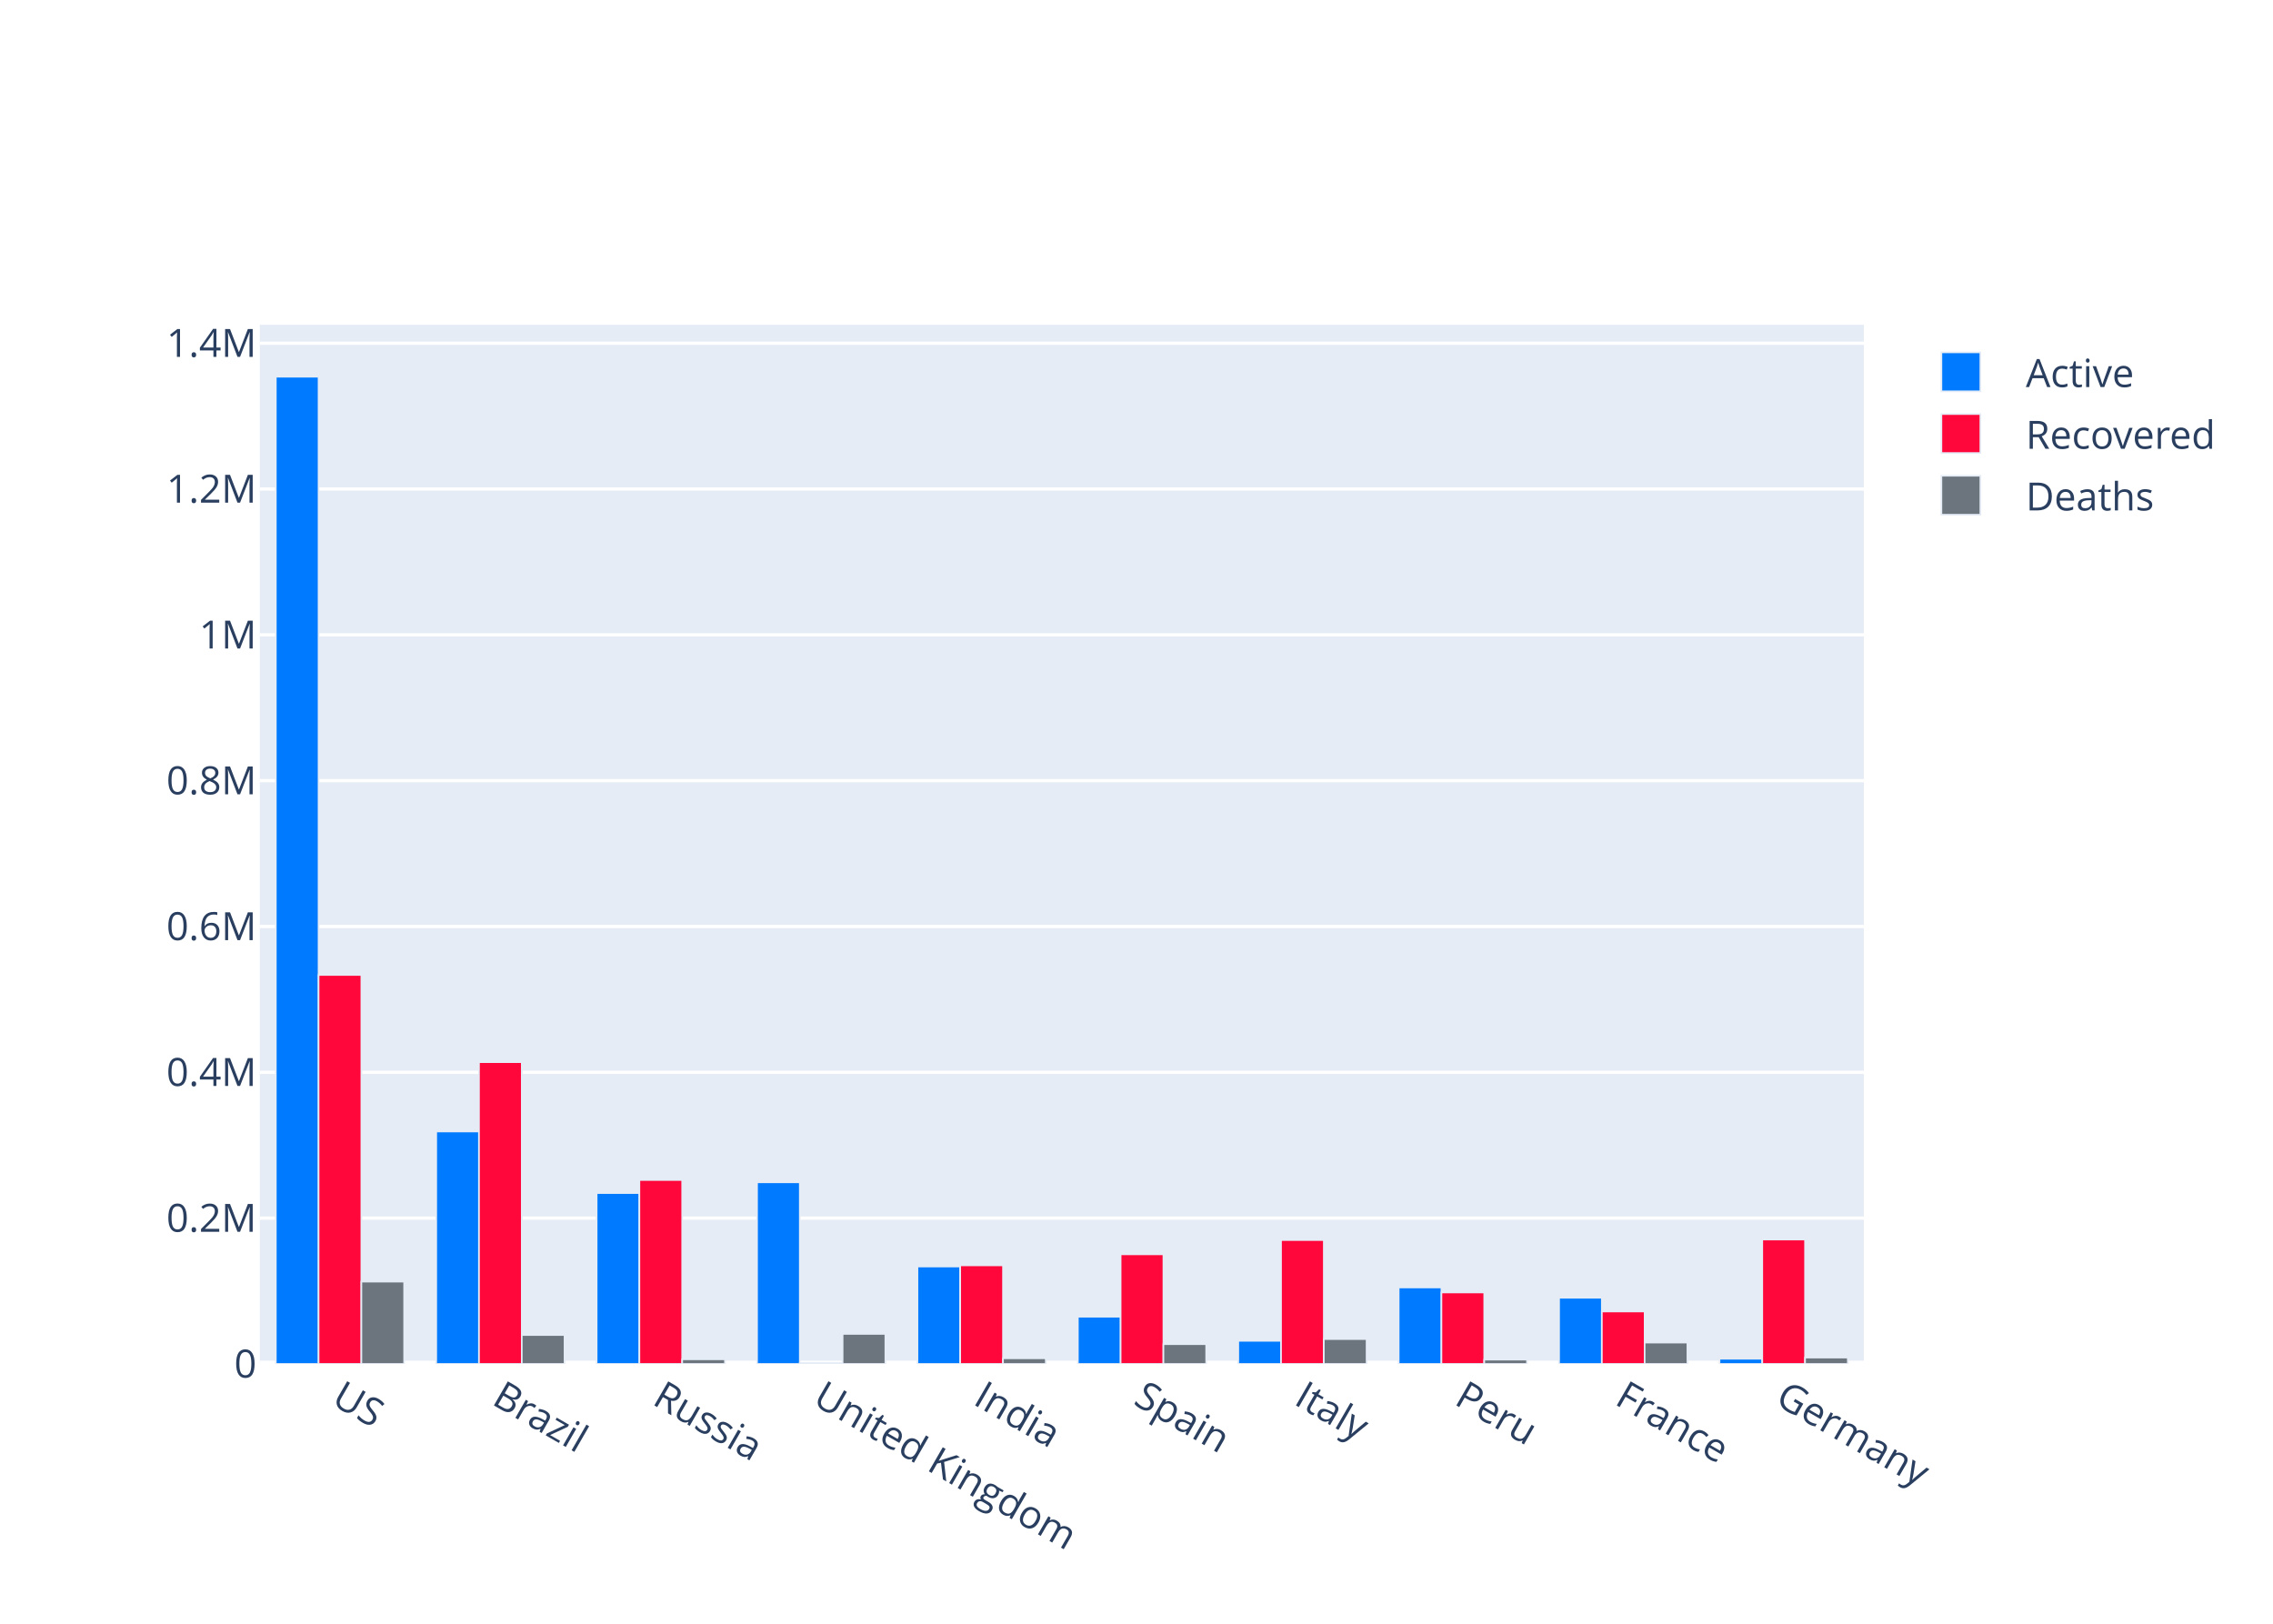
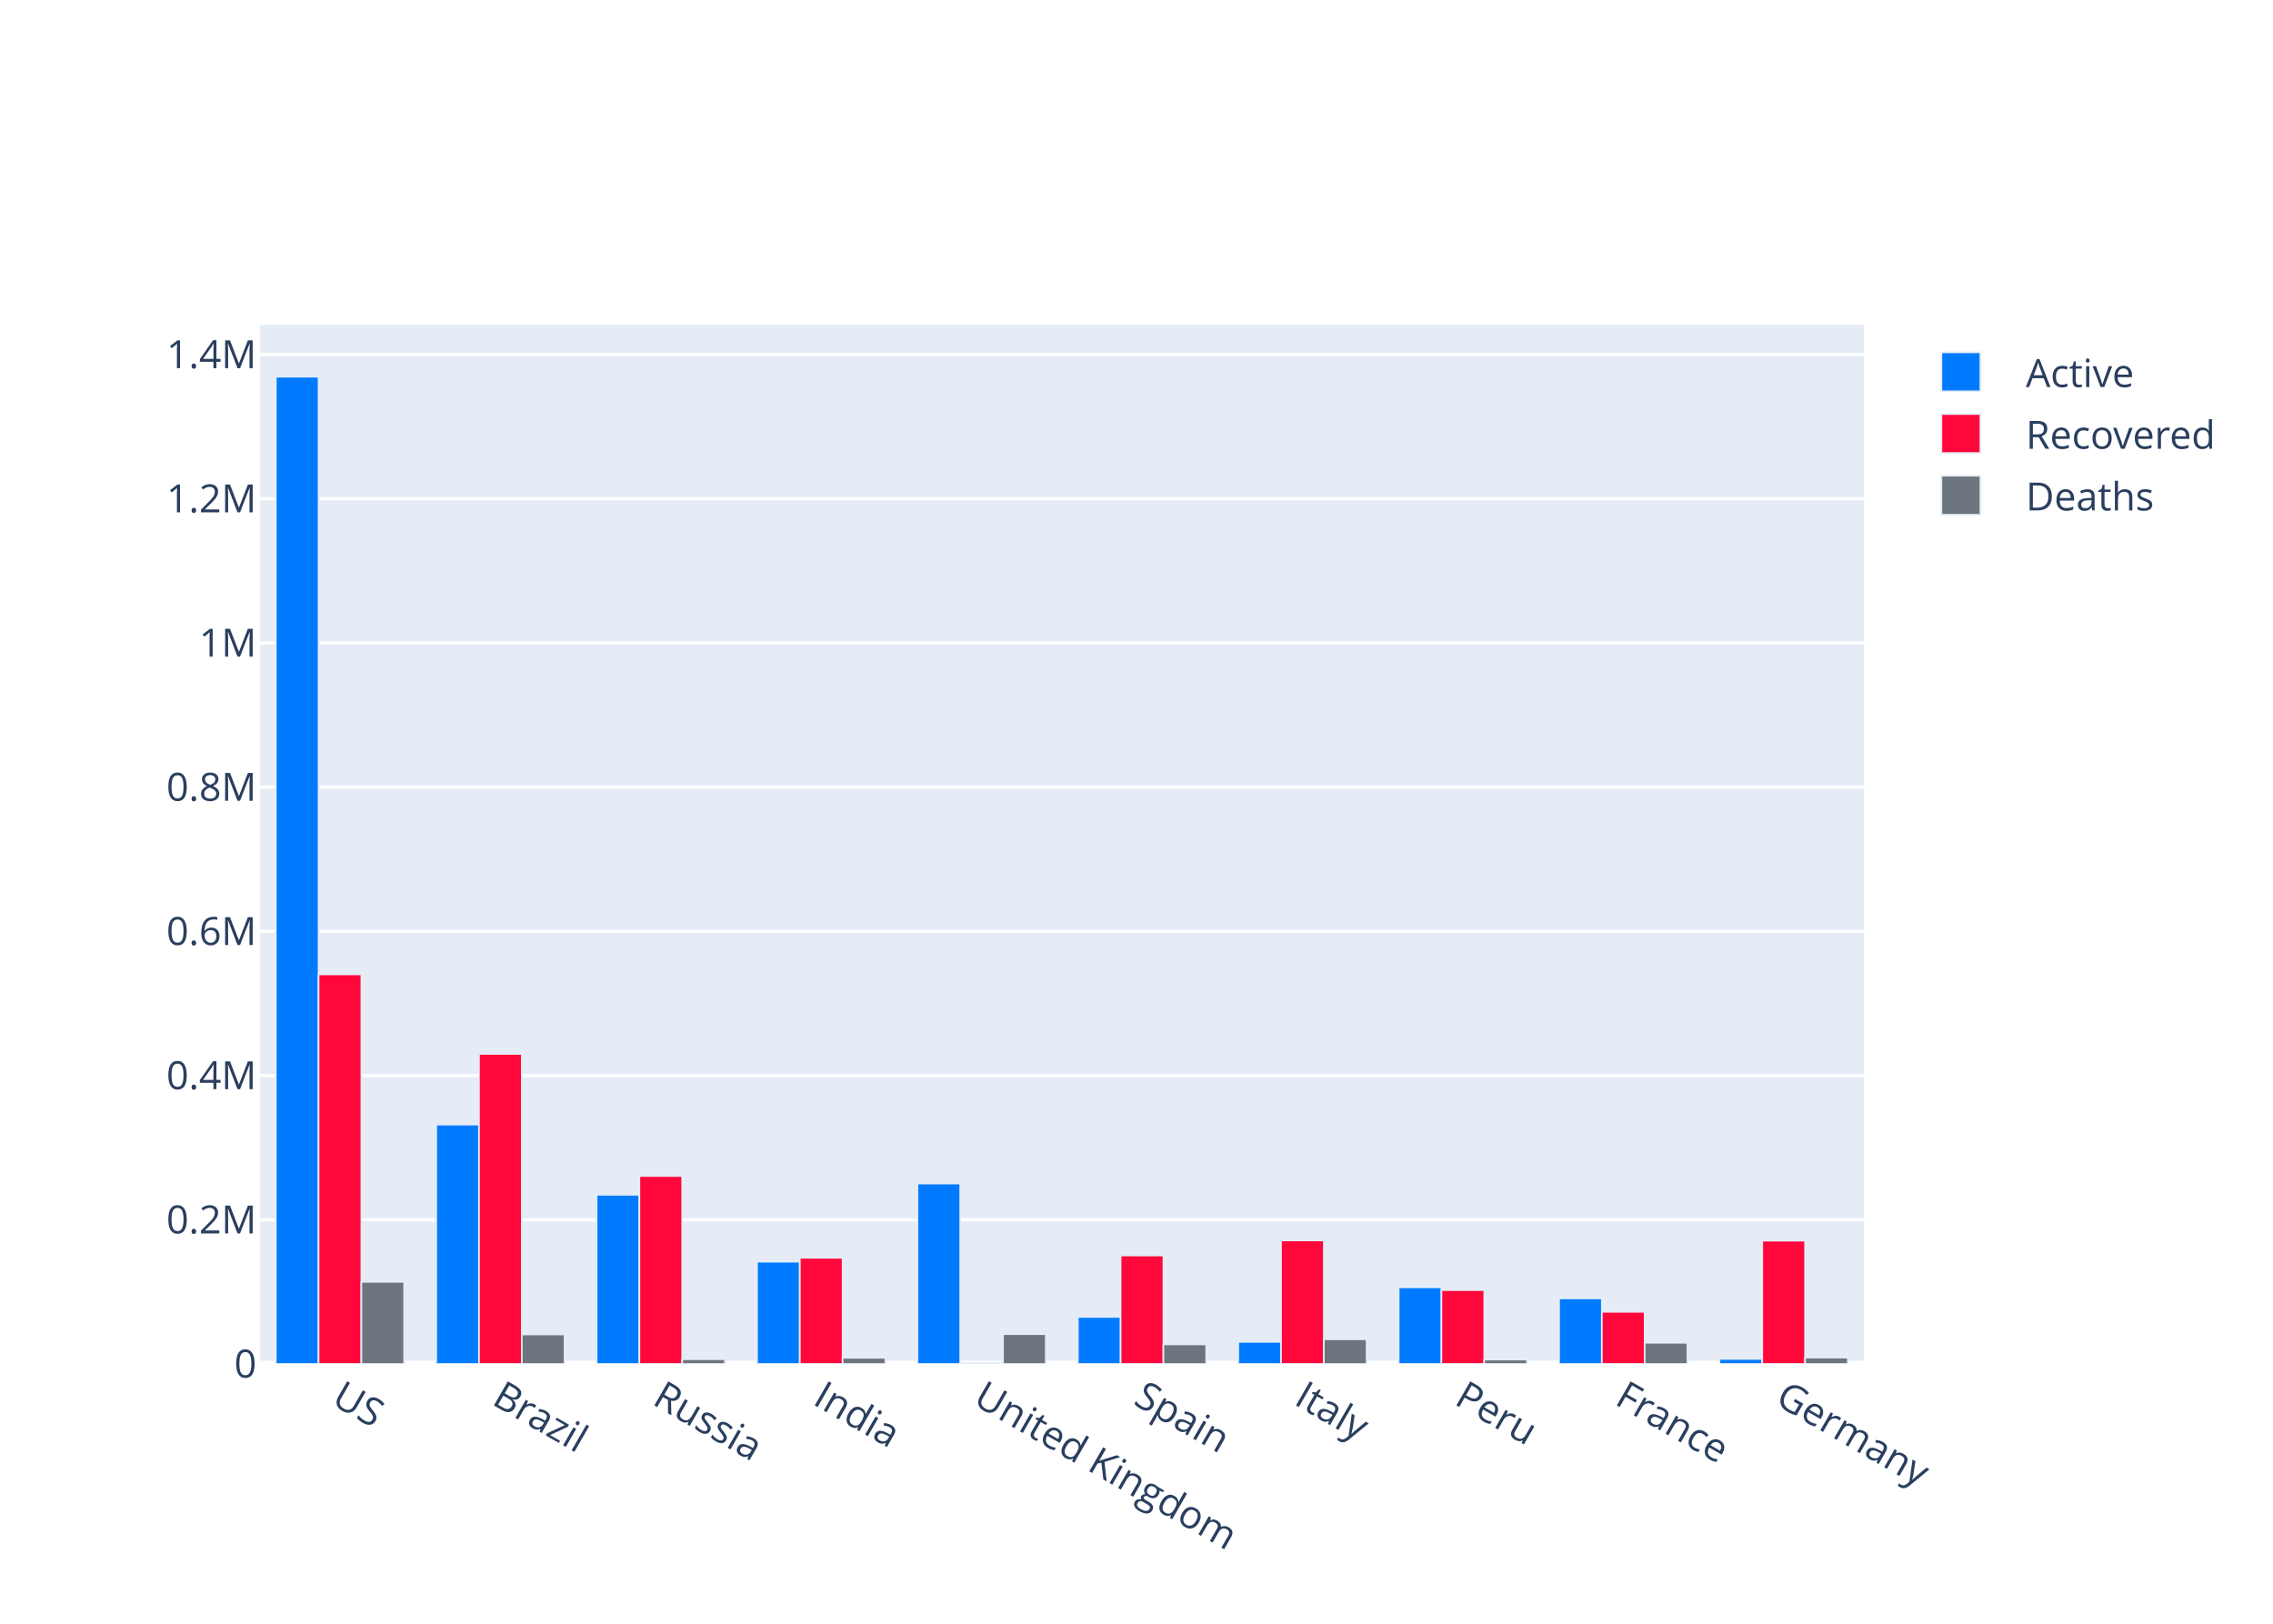
<svg xmlns="http://www.w3.org/2000/svg" class="main-svg" width="700" height="500" style="" viewBox="0 0 700 500">
  <rect x="0" y="0" width="700" height="500" style="fill: rgb(255, 255, 255); fill-opacity: 1;" />
-   <defs id="defs-d4cba5">
+   <defs id="defs-3bc9f2">
    <g class="clips">
-       <clipPath id="clipd4cba5xyplot" class="plotclip">
+       <clipPath id="clip3bc9f2xyplot" class="plotclip">
        <rect width="494" height="320" />
      </clipPath>
-       <clipPath class="axesclip" id="clipd4cba5x">
+       <clipPath class="axesclip" id="clip3bc9f2x">
        <rect x="80" y="0" width="494" height="500" />
      </clipPath>
-       <clipPath class="axesclip" id="clipd4cba5y">
+       <clipPath class="axesclip" id="clip3bc9f2y">
        <rect x="0" y="100" width="700" height="320" />
      </clipPath>
-       <clipPath class="axesclip" id="clipd4cba5xy">
+       <clipPath class="axesclip" id="clip3bc9f2xy">
        <rect x="80" y="100" width="494" height="320" />
      </clipPath>
    </g>
    <g class="gradients" />
  </defs>
  <g class="bglayer">
    <rect class="bg" x="80" y="100" width="494" height="320" style="fill: rgb(229, 236, 246); fill-opacity: 1; stroke-width: 0;" />
  </g>
  <g class="layer-below">
    <g class="imagelayer" />
    <g class="shapelayer" />
  </g>
  <g class="cartesianlayer">
    <g class="subplot xy">
      <g class="layer-subplot">
        <g class="shapelayer" />
        <g class="imagelayer" />
      </g>
      <g class="gridlayer">
        <g class="x" />
        <g class="y">
-           <path class="ygrid crisp" transform="translate(0,375.1)" d="M80,0h494" style="stroke: rgb(255, 255, 255); stroke-opacity: 1; stroke-width: 1px;" />
-           <path class="ygrid crisp" transform="translate(0,330.19)" d="M80,0h494" style="stroke: rgb(255, 255, 255); stroke-opacity: 1; stroke-width: 1px;" />
-           <path class="ygrid crisp" transform="translate(0,285.29)" d="M80,0h494" style="stroke: rgb(255, 255, 255); stroke-opacity: 1; stroke-width: 1px;" />
-           <path class="ygrid crisp" transform="translate(0,240.39)" d="M80,0h494" style="stroke: rgb(255, 255, 255); stroke-opacity: 1; stroke-width: 1px;" />
-           <path class="ygrid crisp" transform="translate(0,195.49)" d="M80,0h494" style="stroke: rgb(255, 255, 255); stroke-opacity: 1; stroke-width: 1px;" />
-           <path class="ygrid crisp" transform="translate(0,150.58)" d="M80,0h494" style="stroke: rgb(255, 255, 255); stroke-opacity: 1; stroke-width: 1px;" />
-           <path class="ygrid crisp" transform="translate(0,105.68)" d="M80,0h494" style="stroke: rgb(255, 255, 255); stroke-opacity: 1; stroke-width: 1px;" />
+           <path class="ygrid crisp" transform="translate(0,375.6)" d="M80,0h494" style="stroke: rgb(255, 255, 255); stroke-opacity: 1; stroke-width: 1px;" />
+           <path class="ygrid crisp" transform="translate(0,331.19)" d="M80,0h494" style="stroke: rgb(255, 255, 255); stroke-opacity: 1; stroke-width: 1px;" />
+           <path class="ygrid crisp" transform="translate(0,286.79)" d="M80,0h494" style="stroke: rgb(255, 255, 255); stroke-opacity: 1; stroke-width: 1px;" />
+           <path class="ygrid crisp" transform="translate(0,242.38)" d="M80,0h494" style="stroke: rgb(255, 255, 255); stroke-opacity: 1; stroke-width: 1px;" />
+           <path class="ygrid crisp" transform="translate(0,197.98)" d="M80,0h494" style="stroke: rgb(255, 255, 255); stroke-opacity: 1; stroke-width: 1px;" />
+           <path class="ygrid crisp" transform="translate(0,153.57)" d="M80,0h494" style="stroke: rgb(255, 255, 255); stroke-opacity: 1; stroke-width: 1px;" />
+           <path class="ygrid crisp" transform="translate(0,109.17)" d="M80,0h494" style="stroke: rgb(255, 255, 255); stroke-opacity: 1; stroke-width: 1px;" />
        </g>
      </g>
      <g class="zerolinelayer">
        <path class="yzl zl crisp" transform="translate(0,420)" d="M80,0h494" style="stroke: rgb(255, 255, 255); stroke-opacity: 1; stroke-width: 2px;" />
      </g>
      <path class="xlines-below" />
      <path class="ylines-below" />
      <g class="overlines-below" />
      <g class="xaxislayer-below" />
      <g class="yaxislayer-below" />
      <g class="overaxes-below" />
-       <g class="plot" transform="translate(80, 100)" clip-path="url('#clipd4cba5xyplot')">
+       <g class="plot" transform="translate(80, 100)" clip-path="url('#clip3bc9f2xyplot')">
        <g class="barlayer mlayer">
          <g class="trace bars" style="opacity: 1;">
            <g class="points">
              <g class="point">
                <path d="M4.94,320V16H18.11V320Z" style="vector-effect: non-scaling-stroke; opacity: 1; stroke-width: 0.5px; fill: rgb(0, 123, 255); fill-opacity: 1; stroke: rgb(229, 236, 246); stroke-opacity: 1;" />
              </g>
              <g class="point">
-                 <path d="M54.34,320V248.42H67.51V320Z" style="vector-effect: non-scaling-stroke; opacity: 1; stroke-width: 0.5px; fill: rgb(0, 123, 255); fill-opacity: 1; stroke: rgb(229, 236, 246); stroke-opacity: 1;" />
-               </g>
-               <g class="point">
-                 <path d="M103.74,320V267.38H116.91V320Z" style="vector-effect: non-scaling-stroke; opacity: 1; stroke-width: 0.5px; fill: rgb(0, 123, 255); fill-opacity: 1; stroke: rgb(229, 236, 246); stroke-opacity: 1;" />
-               </g>
-               <g class="point">
-                 <path d="M153.14,320V264.07H166.31V320Z" style="vector-effect: non-scaling-stroke; opacity: 1; stroke-width: 0.5px; fill: rgb(0, 123, 255); fill-opacity: 1; stroke: rgb(229, 236, 246); stroke-opacity: 1;" />
-               </g>
-               <g class="point">
-                 <path d="M202.54,320V290H215.71V320Z" style="vector-effect: non-scaling-stroke; opacity: 1; stroke-width: 0.5px; fill: rgb(0, 123, 255); fill-opacity: 1; stroke: rgb(229, 236, 246); stroke-opacity: 1;" />
-               </g>
-               <g class="point">
-                 <path d="M251.94,320V305.46H265.11V320Z" style="vector-effect: non-scaling-stroke; opacity: 1; stroke-width: 0.5px; fill: rgb(0, 123, 255); fill-opacity: 1; stroke: rgb(229, 236, 246); stroke-opacity: 1;" />
-               </g>
-               <g class="point">
-                 <path d="M301.34,320V312.88H314.51V320Z" style="vector-effect: non-scaling-stroke; opacity: 1; stroke-width: 0.5px; fill: rgb(0, 123, 255); fill-opacity: 1; stroke: rgb(229, 236, 246); stroke-opacity: 1;" />
-               </g>
-               <g class="point">
-                 <path d="M350.74,320V296.45H363.91V320Z" style="vector-effect: non-scaling-stroke; opacity: 1; stroke-width: 0.5px; fill: rgb(0, 123, 255); fill-opacity: 1; stroke: rgb(229, 236, 246); stroke-opacity: 1;" />
-               </g>
-               <g class="point">
-                 <path d="M400.14,320V299.62H413.31V320Z" style="vector-effect: non-scaling-stroke; opacity: 1; stroke-width: 0.5px; fill: rgb(0, 123, 255); fill-opacity: 1; stroke: rgb(229, 236, 246); stroke-opacity: 1;" />
-               </g>
-               <g class="point">
-                 <path d="M449.54,320V318.4H462.71V320Z" style="vector-effect: non-scaling-stroke; opacity: 1; stroke-width: 0.5px; fill: rgb(0, 123, 255); fill-opacity: 1; stroke: rgb(229, 236, 246); stroke-opacity: 1;" />
+                 <path d="M54.34,320V246.3H67.51V320Z" style="vector-effect: non-scaling-stroke; opacity: 1; stroke-width: 0.5px; fill: rgb(0, 123, 255); fill-opacity: 1; stroke: rgb(229, 236, 246); stroke-opacity: 1;" />
+               </g>
+               <g class="point">
+                 <path d="M103.74,320V267.91H116.91V320Z" style="vector-effect: non-scaling-stroke; opacity: 1; stroke-width: 0.5px; fill: rgb(0, 123, 255); fill-opacity: 1; stroke: rgb(229, 236, 246); stroke-opacity: 1;" />
+               </g>
+               <g class="point">
+                 <path d="M153.14,320V288.51H166.31V320Z" style="vector-effect: non-scaling-stroke; opacity: 1; stroke-width: 0.5px; fill: rgb(0, 123, 255); fill-opacity: 1; stroke: rgb(229, 236, 246); stroke-opacity: 1;" />
+               </g>
+               <g class="point">
+                 <path d="M202.54,320V264.45H215.71V320Z" style="vector-effect: non-scaling-stroke; opacity: 1; stroke-width: 0.5px; fill: rgb(0, 123, 255); fill-opacity: 1; stroke: rgb(229, 236, 246); stroke-opacity: 1;" />
+               </g>
+               <g class="point">
+                 <path d="M251.94,320V305.53H265.11V320Z" style="vector-effect: non-scaling-stroke; opacity: 1; stroke-width: 0.5px; fill: rgb(0, 123, 255); fill-opacity: 1; stroke: rgb(229, 236, 246); stroke-opacity: 1;" />
+               </g>
+               <g class="point">
+                 <path d="M301.34,320V313.2H314.51V320Z" style="vector-effect: non-scaling-stroke; opacity: 1; stroke-width: 0.5px; fill: rgb(0, 123, 255); fill-opacity: 1; stroke: rgb(229, 236, 246); stroke-opacity: 1;" />
+               </g>
+               <g class="point">
+                 <path d="M350.74,320V296.41H363.91V320Z" style="vector-effect: non-scaling-stroke; opacity: 1; stroke-width: 0.5px; fill: rgb(0, 123, 255); fill-opacity: 1; stroke: rgb(229, 236, 246); stroke-opacity: 1;" />
+               </g>
+               <g class="point">
+                 <path d="M400.14,320V299.82H413.31V320Z" style="vector-effect: non-scaling-stroke; opacity: 1; stroke-width: 0.5px; fill: rgb(0, 123, 255); fill-opacity: 1; stroke: rgb(229, 236, 246); stroke-opacity: 1;" />
+               </g>
+               <g class="point">
+                 <path d="M449.54,320V318.46H462.71V320Z" style="vector-effect: non-scaling-stroke; opacity: 1; stroke-width: 0.5px; fill: rgb(0, 123, 255); fill-opacity: 1; stroke: rgb(229, 236, 246); stroke-opacity: 1;" />
              </g>
            </g>
          </g>
          <g class="trace bars" style="opacity: 1;">
            <g class="points">
              <g class="point">
-                 <path d="M18.11,320V200.22H31.29V320Z" style="vector-effect: non-scaling-stroke; opacity: 1; stroke-width: 0.5px; fill: rgb(255, 7, 58); fill-opacity: 1; stroke: rgb(229, 236, 246); stroke-opacity: 1;" />
-               </g>
-               <g class="point">
-                 <path d="M67.51,320V227.07H80.69V320Z" style="vector-effect: non-scaling-stroke; opacity: 1; stroke-width: 0.5px; fill: rgb(255, 7, 58); fill-opacity: 1; stroke: rgb(229, 236, 246); stroke-opacity: 1;" />
-               </g>
-               <g class="point">
-                 <path d="M116.91,320V263.36H130.09V320Z" style="vector-effect: non-scaling-stroke; opacity: 1; stroke-width: 0.5px; fill: rgb(255, 7, 58); fill-opacity: 1; stroke: rgb(229, 236, 246); stroke-opacity: 1;" />
-               </g>
-               <g class="point">
-                 <path d="M166.31,320V319.72H179.49V320Z" style="vector-effect: non-scaling-stroke; opacity: 1; stroke-width: 0.5px; fill: rgb(255, 7, 58); fill-opacity: 1; stroke: rgb(229, 236, 246); stroke-opacity: 1;" />
-               </g>
-               <g class="point">
-                 <path d="M215.71,320V289.64H228.89V320Z" style="vector-effect: non-scaling-stroke; opacity: 1; stroke-width: 0.5px; fill: rgb(255, 7, 58); fill-opacity: 1; stroke: rgb(229, 236, 246); stroke-opacity: 1;" />
-               </g>
-               <g class="point">
-                 <path d="M265.11,320V286.24H278.29V320Z" style="vector-effect: non-scaling-stroke; opacity: 1; stroke-width: 0.5px; fill: rgb(255, 7, 58); fill-opacity: 1; stroke: rgb(229, 236, 246); stroke-opacity: 1;" />
-               </g>
-               <g class="point">
-                 <path d="M314.51,320V281.85H327.69V320Z" style="vector-effect: non-scaling-stroke; opacity: 1; stroke-width: 0.5px; fill: rgb(255, 7, 58); fill-opacity: 1; stroke: rgb(229, 236, 246); stroke-opacity: 1;" />
-               </g>
-               <g class="point">
-                 <path d="M363.91,320V297.99H377.09V320Z" style="vector-effect: non-scaling-stroke; opacity: 1; stroke-width: 0.5px; fill: rgb(255, 7, 58); fill-opacity: 1; stroke: rgb(229, 236, 246); stroke-opacity: 1;" />
-               </g>
-               <g class="point">
-                 <path d="M413.31,320V303.85H426.49V320Z" style="vector-effect: non-scaling-stroke; opacity: 1; stroke-width: 0.5px; fill: rgb(255, 7, 58); fill-opacity: 1; stroke: rgb(229, 236, 246); stroke-opacity: 1;" />
-               </g>
-               <g class="point">
-                 <path d="M462.71,320V281.69H475.89V320Z" style="vector-effect: non-scaling-stroke; opacity: 1; stroke-width: 0.5px; fill: rgb(255, 7, 58); fill-opacity: 1; stroke: rgb(229, 236, 246); stroke-opacity: 1;" />
+                 <path d="M18.11,320V200.04H31.29V320Z" style="vector-effect: non-scaling-stroke; opacity: 1; stroke-width: 0.5px; fill: rgb(255, 7, 58); fill-opacity: 1; stroke: rgb(229, 236, 246); stroke-opacity: 1;" />
+               </g>
+               <g class="point">
+                 <path d="M67.51,320V224.54H80.69V320Z" style="vector-effect: non-scaling-stroke; opacity: 1; stroke-width: 0.5px; fill: rgb(255, 7, 58); fill-opacity: 1; stroke: rgb(229, 236, 246); stroke-opacity: 1;" />
+               </g>
+               <g class="point">
+                 <path d="M116.91,320V262.13H130.09V320Z" style="vector-effect: non-scaling-stroke; opacity: 1; stroke-width: 0.5px; fill: rgb(255, 7, 58); fill-opacity: 1; stroke: rgb(229, 236, 246); stroke-opacity: 1;" />
+               </g>
+               <g class="point">
+                 <path d="M166.31,320V287.32H179.49V320Z" style="vector-effect: non-scaling-stroke; opacity: 1; stroke-width: 0.5px; fill: rgb(255, 7, 58); fill-opacity: 1; stroke: rgb(229, 236, 246); stroke-opacity: 1;" />
+               </g>
+               <g class="point">
+                 <path d="M215.71,320V319.72H228.89V320Z" style="vector-effect: non-scaling-stroke; opacity: 1; stroke-width: 0.5px; fill: rgb(255, 7, 58); fill-opacity: 1; stroke: rgb(229, 236, 246); stroke-opacity: 1;" />
+               </g>
+               <g class="point">
+                 <path d="M265.11,320V286.61H278.29V320Z" style="vector-effect: non-scaling-stroke; opacity: 1; stroke-width: 0.5px; fill: rgb(255, 7, 58); fill-opacity: 1; stroke: rgb(229, 236, 246); stroke-opacity: 1;" />
+               </g>
+               <g class="point">
+                 <path d="M314.51,320V281.96H327.69V320Z" style="vector-effect: non-scaling-stroke; opacity: 1; stroke-width: 0.5px; fill: rgb(255, 7, 58); fill-opacity: 1; stroke: rgb(229, 236, 246); stroke-opacity: 1;" />
+               </g>
+               <g class="point">
+                 <path d="M363.91,320V297.26H377.09V320Z" style="vector-effect: non-scaling-stroke; opacity: 1; stroke-width: 0.5px; fill: rgb(255, 7, 58); fill-opacity: 1; stroke: rgb(229, 236, 246); stroke-opacity: 1;" />
+               </g>
+               <g class="point">
+                 <path d="M413.31,320V303.95H426.49V320Z" style="vector-effect: non-scaling-stroke; opacity: 1; stroke-width: 0.5px; fill: rgb(255, 7, 58); fill-opacity: 1; stroke: rgb(229, 236, 246); stroke-opacity: 1;" />
+               </g>
+               <g class="point">
+                 <path d="M462.71,320V282.04H475.89V320Z" style="vector-effect: non-scaling-stroke; opacity: 1; stroke-width: 0.5px; fill: rgb(255, 7, 58); fill-opacity: 1; stroke: rgb(229, 236, 246); stroke-opacity: 1;" />
              </g>
            </g>
          </g>
          <g class="trace bars" style="opacity: 1;">
            <g class="points">
              <g class="point">
-                 <path d="M31.29,320V294.65H44.46V320Z" style="vector-effect: non-scaling-stroke; opacity: 1; stroke-width: 0.5px; fill: rgb(108, 117, 125); fill-opacity: 1; stroke: rgb(229, 236, 246); stroke-opacity: 1;" />
-               </g>
-               <g class="point">
-                 <path d="M80.69,320V311.09H93.86V320Z" style="vector-effect: non-scaling-stroke; opacity: 1; stroke-width: 0.5px; fill: rgb(108, 117, 125); fill-opacity: 1; stroke: rgb(229, 236, 246); stroke-opacity: 1;" />
-               </g>
-               <g class="point">
-                 <path d="M130.09,320V318.57H143.26V320Z" style="vector-effect: non-scaling-stroke; opacity: 1; stroke-width: 0.5px; fill: rgb(108, 117, 125); fill-opacity: 1; stroke: rgb(229, 236, 246); stroke-opacity: 1;" />
-               </g>
-               <g class="point">
-                 <path d="M179.49,320V310.75H192.66V320Z" style="vector-effect: non-scaling-stroke; opacity: 1; stroke-width: 0.5px; fill: rgb(108, 117, 125); fill-opacity: 1; stroke: rgb(229, 236, 246); stroke-opacity: 1;" />
-               </g>
-               <g class="point">
-                 <path d="M228.89,320V318.26H242.06V320Z" style="vector-effect: non-scaling-stroke; opacity: 1; stroke-width: 0.5px; fill: rgb(108, 117, 125); fill-opacity: 1; stroke: rgb(229, 236, 246); stroke-opacity: 1;" />
-               </g>
-               <g class="point">
-                 <path d="M278.29,320V313.91H291.46V320Z" style="vector-effect: non-scaling-stroke; opacity: 1; stroke-width: 0.5px; fill: rgb(108, 117, 125); fill-opacity: 1; stroke: rgb(229, 236, 246); stroke-opacity: 1;" />
-               </g>
-               <g class="point">
-                 <path d="M327.69,320V312.34H340.86V320Z" style="vector-effect: non-scaling-stroke; opacity: 1; stroke-width: 0.5px; fill: rgb(108, 117, 125); fill-opacity: 1; stroke: rgb(229, 236, 246); stroke-opacity: 1;" />
-               </g>
-               <g class="point">
-                 <path d="M377.09,320V318.67H390.26V320Z" style="vector-effect: non-scaling-stroke; opacity: 1; stroke-width: 0.5px; fill: rgb(108, 117, 125); fill-opacity: 1; stroke: rgb(229, 236, 246); stroke-opacity: 1;" />
-               </g>
-               <g class="point">
-                 <path d="M426.49,320V313.42H439.66V320Z" style="vector-effect: non-scaling-stroke; opacity: 1; stroke-width: 0.5px; fill: rgb(108, 117, 125); fill-opacity: 1; stroke: rgb(229, 236, 246); stroke-opacity: 1;" />
-               </g>
-               <g class="point">
-                 <path d="M475.89,320V318.04H489.06V320Z" style="vector-effect: non-scaling-stroke; opacity: 1; stroke-width: 0.5px; fill: rgb(108, 117, 125); fill-opacity: 1; stroke: rgb(229, 236, 246); stroke-opacity: 1;" />
+                 <path d="M31.29,320V294.73H44.46V320Z" style="vector-effect: non-scaling-stroke; opacity: 1; stroke-width: 0.5px; fill: rgb(108, 117, 125); fill-opacity: 1; stroke: rgb(229, 236, 246); stroke-opacity: 1;" />
+               </g>
+               <g class="point">
+                 <path d="M80.69,320V310.92H93.86V320Z" style="vector-effect: non-scaling-stroke; opacity: 1; stroke-width: 0.5px; fill: rgb(108, 117, 125); fill-opacity: 1; stroke: rgb(229, 236, 246); stroke-opacity: 1;" />
+               </g>
+               <g class="point">
+                 <path d="M130.09,320V318.55H143.26V320Z" style="vector-effect: non-scaling-stroke; opacity: 1; stroke-width: 0.5px; fill: rgb(108, 117, 125); fill-opacity: 1; stroke: rgb(229, 236, 246); stroke-opacity: 1;" />
+               </g>
+               <g class="point">
+                 <path d="M179.49,320V318.11H192.66V320Z" style="vector-effect: non-scaling-stroke; opacity: 1; stroke-width: 0.5px; fill: rgb(108, 117, 125); fill-opacity: 1; stroke: rgb(229, 236, 246); stroke-opacity: 1;" />
+               </g>
+               <g class="point">
+                 <path d="M228.89,320V310.82H242.06V320Z" style="vector-effect: non-scaling-stroke; opacity: 1; stroke-width: 0.5px; fill: rgb(108, 117, 125); fill-opacity: 1; stroke: rgb(229, 236, 246); stroke-opacity: 1;" />
+               </g>
+               <g class="point">
+                 <path d="M278.29,320V313.98H291.46V320Z" style="vector-effect: non-scaling-stroke; opacity: 1; stroke-width: 0.5px; fill: rgb(108, 117, 125); fill-opacity: 1; stroke: rgb(229, 236, 246); stroke-opacity: 1;" />
+               </g>
+               <g class="point">
+                 <path d="M327.69,320V312.41H340.86V320Z" style="vector-effect: non-scaling-stroke; opacity: 1; stroke-width: 0.5px; fill: rgb(108, 117, 125); fill-opacity: 1; stroke: rgb(229, 236, 246); stroke-opacity: 1;" />
+               </g>
+               <g class="point">
+                 <path d="M377.09,320V318.65H390.26V320Z" style="vector-effect: non-scaling-stroke; opacity: 1; stroke-width: 0.5px; fill: rgb(108, 117, 125); fill-opacity: 1; stroke: rgb(229, 236, 246); stroke-opacity: 1;" />
+               </g>
+               <g class="point">
+                 <path d="M426.49,320V313.48H439.66V320Z" style="vector-effect: non-scaling-stroke; opacity: 1; stroke-width: 0.5px; fill: rgb(108, 117, 125); fill-opacity: 1; stroke: rgb(229, 236, 246); stroke-opacity: 1;" />
+               </g>
+               <g class="point">
+                 <path d="M475.89,320V318.05H489.06V320Z" style="vector-effect: non-scaling-stroke; opacity: 1; stroke-width: 0.5px; fill: rgb(108, 117, 125); fill-opacity: 1; stroke: rgb(229, 236, 246); stroke-opacity: 1;" />
              </g>
            </g>
          </g>
        </g>
      </g>
      <g class="overplot" />
      <path class="xlines-above crisp" d="M0,0" style="fill: none;" />
      <path class="ylines-above crisp" d="M0,0" style="fill: none;" />
      <g class="overlines-above" />
      <g class="xaxislayer-above">
        <g class="xtick">
          <text text-anchor="start" x="0" y="433" transform="translate(104.7,0) rotate(30,0,427)" style="font-family: 'Open Sans', verdana, arial, sans-serif; font-size: 12px; fill: rgb(42, 63, 95); fill-opacity: 1; white-space: pre;">US</text>
        </g>
        <g class="xtick">
          <text text-anchor="start" x="0" y="433" transform="translate(154.1,0) rotate(30,0,427)" style="font-family: 'Open Sans', verdana, arial, sans-serif; font-size: 12px; fill: rgb(42, 63, 95); fill-opacity: 1; white-space: pre;">Brazil</text>
        </g>
        <g class="xtick">
          <text text-anchor="start" x="0" y="433" transform="translate(203.5,0) rotate(30,0,427)" style="font-family: 'Open Sans', verdana, arial, sans-serif; font-size: 12px; fill: rgb(42, 63, 95); fill-opacity: 1; white-space: pre;">Russia</text>
        </g>
        <g class="xtick">
-           <text text-anchor="start" x="0" y="433" transform="translate(252.9,0) rotate(30,0,427)" style="font-family: 'Open Sans', verdana, arial, sans-serif; font-size: 12px; fill: rgb(42, 63, 95); fill-opacity: 1; white-space: pre;">United Kingdom</text>
-         </g>
-         <g class="xtick">
-           <text text-anchor="start" x="0" y="433" transform="translate(302.3,0) rotate(30,0,427)" style="font-family: 'Open Sans', verdana, arial, sans-serif; font-size: 12px; fill: rgb(42, 63, 95); fill-opacity: 1; white-space: pre;">India</text>
+           <text text-anchor="start" x="0" y="433" transform="translate(252.9,0) rotate(30,0,427)" style="font-family: 'Open Sans', verdana, arial, sans-serif; font-size: 12px; fill: rgb(42, 63, 95); fill-opacity: 1; white-space: pre;">India</text>
+         </g>
+         <g class="xtick">
+           <text text-anchor="start" x="0" y="433" transform="translate(302.3,0) rotate(30,0,427)" style="font-family: 'Open Sans', verdana, arial, sans-serif; font-size: 12px; fill: rgb(42, 63, 95); fill-opacity: 1; white-space: pre;">United Kingdom</text>
        </g>
        <g class="xtick">
          <text text-anchor="start" x="0" y="433" transform="translate(351.7,0) rotate(30,0,427)" style="font-family: 'Open Sans', verdana, arial, sans-serif; font-size: 12px; fill: rgb(42, 63, 95); fill-opacity: 1; white-space: pre;">Spain</text>
        </g>
        <g class="xtick">
          <text text-anchor="start" x="0" y="433" transform="translate(401.1,0) rotate(30,0,427)" style="font-family: 'Open Sans', verdana, arial, sans-serif; font-size: 12px; fill: rgb(42, 63, 95); fill-opacity: 1; white-space: pre;">Italy</text>
        </g>
        <g class="xtick">
          <text text-anchor="start" x="0" y="433" transform="translate(450.5,0) rotate(30,0,427)" style="font-family: 'Open Sans', verdana, arial, sans-serif; font-size: 12px; fill: rgb(42, 63, 95); fill-opacity: 1; white-space: pre;">Peru</text>
        </g>
        <g class="xtick">
          <text text-anchor="start" x="0" y="433" transform="translate(499.9,0) rotate(30,0,427)" style="font-family: 'Open Sans', verdana, arial, sans-serif; font-size: 12px; fill: rgb(42, 63, 95); fill-opacity: 1; white-space: pre;">France</text>
        </g>
        <g class="xtick">
          <text text-anchor="start" x="0" y="433" transform="translate(549.3,0) rotate(30,0,427)" style="font-family: 'Open Sans', verdana, arial, sans-serif; font-size: 12px; fill: rgb(42, 63, 95); fill-opacity: 1; white-space: pre;">Germany</text>
        </g>
      </g>
      <g class="yaxislayer-above">
        <g class="ytick">
          <text text-anchor="end" x="79" y="4.2" transform="translate(0,420)" style="font-family: 'Open Sans', verdana, arial, sans-serif; font-size: 12px; fill: rgb(42, 63, 95); fill-opacity: 1; white-space: pre;">0</text>
        </g>
        <g class="ytick">
-           <text text-anchor="end" x="79" y="4.2" transform="translate(0,375.1)" style="font-family: 'Open Sans', verdana, arial, sans-serif; font-size: 12px; fill: rgb(42, 63, 95); fill-opacity: 1; white-space: pre;">0.2M</text>
-         </g>
-         <g class="ytick">
-           <text text-anchor="end" x="79" y="4.2" transform="translate(0,330.19)" style="font-family: 'Open Sans', verdana, arial, sans-serif; font-size: 12px; fill: rgb(42, 63, 95); fill-opacity: 1; white-space: pre;">0.4M</text>
-         </g>
-         <g class="ytick">
-           <text text-anchor="end" x="79" y="4.2" transform="translate(0,285.29)" style="font-family: 'Open Sans', verdana, arial, sans-serif; font-size: 12px; fill: rgb(42, 63, 95); fill-opacity: 1; white-space: pre;">0.6M</text>
-         </g>
-         <g class="ytick">
-           <text text-anchor="end" x="79" y="4.2" transform="translate(0,240.39)" style="font-family: 'Open Sans', verdana, arial, sans-serif; font-size: 12px; fill: rgb(42, 63, 95); fill-opacity: 1; white-space: pre;">0.8M</text>
-         </g>
-         <g class="ytick">
-           <text text-anchor="end" x="79" y="4.2" transform="translate(0,195.49)" style="font-family: 'Open Sans', verdana, arial, sans-serif; font-size: 12px; fill: rgb(42, 63, 95); fill-opacity: 1; white-space: pre;">1M</text>
-         </g>
-         <g class="ytick">
-           <text text-anchor="end" x="79" y="4.2" transform="translate(0,150.58)" style="font-family: 'Open Sans', verdana, arial, sans-serif; font-size: 12px; fill: rgb(42, 63, 95); fill-opacity: 1; white-space: pre;">1.2M</text>
-         </g>
-         <g class="ytick">
-           <text text-anchor="end" x="79" y="4.2" transform="translate(0,105.68)" style="font-family: 'Open Sans', verdana, arial, sans-serif; font-size: 12px; fill: rgb(42, 63, 95); fill-opacity: 1; white-space: pre;">1.4M</text>
+           <text text-anchor="end" x="79" y="4.2" transform="translate(0,375.6)" style="font-family: 'Open Sans', verdana, arial, sans-serif; font-size: 12px; fill: rgb(42, 63, 95); fill-opacity: 1; white-space: pre;">0.2M</text>
+         </g>
+         <g class="ytick">
+           <text text-anchor="end" x="79" y="4.2" transform="translate(0,331.19)" style="font-family: 'Open Sans', verdana, arial, sans-serif; font-size: 12px; fill: rgb(42, 63, 95); fill-opacity: 1; white-space: pre;">0.4M</text>
+         </g>
+         <g class="ytick">
+           <text text-anchor="end" x="79" y="4.2" transform="translate(0,286.79)" style="font-family: 'Open Sans', verdana, arial, sans-serif; font-size: 12px; fill: rgb(42, 63, 95); fill-opacity: 1; white-space: pre;">0.6M</text>
+         </g>
+         <g class="ytick">
+           <text text-anchor="end" x="79" y="4.2" transform="translate(0,242.38)" style="font-family: 'Open Sans', verdana, arial, sans-serif; font-size: 12px; fill: rgb(42, 63, 95); fill-opacity: 1; white-space: pre;">0.8M</text>
+         </g>
+         <g class="ytick">
+           <text text-anchor="end" x="79" y="4.2" transform="translate(0,197.98)" style="font-family: 'Open Sans', verdana, arial, sans-serif; font-size: 12px; fill: rgb(42, 63, 95); fill-opacity: 1; white-space: pre;">1M</text>
+         </g>
+         <g class="ytick">
+           <text text-anchor="end" x="79" y="4.2" transform="translate(0,153.57)" style="font-family: 'Open Sans', verdana, arial, sans-serif; font-size: 12px; fill: rgb(42, 63, 95); fill-opacity: 1; white-space: pre;">1.2M</text>
+         </g>
+         <g class="ytick">
+           <text text-anchor="end" x="79" y="4.2" transform="translate(0,109.17)" style="font-family: 'Open Sans', verdana, arial, sans-serif; font-size: 12px; fill: rgb(42, 63, 95); fill-opacity: 1; white-space: pre;">1.4M</text>
        </g>
      </g>
      <g class="overaxes-above" />
    </g>
  </g>
  <g class="polarlayer" />
  <g class="ternarylayer" />
  <g class="geolayer" />
  <g class="funnelarealayer" />
  <g class="pielayer" />
  <g class="treemaplayer" />
  <g class="sunburstlayer" />
  <g class="glimages" />
-   <defs id="topdefs-d4cba5">
+   <defs id="topdefs-3bc9f2">
    <g class="clips" />
-     <clipPath id="legendd4cba5">
+     <clipPath id="legend3bc9f2">
      <rect width="104" height="67" x="0" y="0" />
    </clipPath>
  </defs>
  <g class="layer-above">
    <g class="imagelayer" />
    <g class="shapelayer" />
  </g>
  <g class="infolayer">
    <g class="legend" pointer-events="all" transform="translate(583.88, 100)">
      <rect class="bg" shape-rendering="crispEdges" width="104" height="67" x="0" y="0" style="stroke: rgb(68, 68, 68); stroke-opacity: 1; fill: rgb(255, 255, 255); fill-opacity: 1; stroke-width: 0px;" />
-       <g class="scrollbox" transform="translate(0, 0)" clip-path="url('#legendd4cba5')">
+       <g class="scrollbox" transform="translate(0, 0)" clip-path="url('#legend3bc9f2')">
        <g class="groups">
          <g class="traces" transform="translate(0, 14.5)" style="opacity: 1;">
            <text class="legendtext user-select-none" text-anchor="start" x="40" y="4.68" style="font-family: 'Open Sans', verdana, arial, sans-serif; font-size: 12px; fill: rgb(42, 63, 95); fill-opacity: 1; white-space: pre;">Active</text>
            <g class="layers" style="opacity: 1;">
              <g class="legendfill" />
              <g class="legendlines" />
              <g class="legendsymbols">
                <g class="legendpoints">
                  <path class="legendundefined" d="M6,6H-6V-6H6Z" transform="translate(20,0)" style="stroke-width: 0.5px; fill: rgb(0, 123, 255); fill-opacity: 1; stroke: rgb(229, 236, 246); stroke-opacity: 1;" />
                </g>
              </g>
            </g>
            <rect class="legendtoggle" pointer-events="all" x="0" y="-9.5" width="98.031" height="19" style="cursor: pointer; fill: rgb(0, 0, 0); fill-opacity: 0;" />
          </g>
          <g class="traces" transform="translate(0, 33.5)" style="opacity: 1;">
            <text class="legendtext user-select-none" text-anchor="start" x="40" y="4.68" style="font-family: 'Open Sans', verdana, arial, sans-serif; font-size: 12px; fill: rgb(42, 63, 95); fill-opacity: 1; white-space: pre;">Recovered</text>
            <g class="layers" style="opacity: 1;">
              <g class="legendfill" />
              <g class="legendlines" />
              <g class="legendsymbols">
                <g class="legendpoints">
                  <path class="legendundefined" d="M6,6H-6V-6H6Z" transform="translate(20,0)" style="stroke-width: 0.5px; fill: rgb(255, 7, 58); fill-opacity: 1; stroke: rgb(229, 236, 246); stroke-opacity: 1;" />
                </g>
              </g>
            </g>
            <rect class="legendtoggle" pointer-events="all" x="0" y="-9.5" width="98.031" height="19" style="cursor: pointer; fill: rgb(0, 0, 0); fill-opacity: 0;" />
          </g>
          <g class="traces" transform="translate(0, 52.5)" style="opacity: 1;">
            <text class="legendtext user-select-none" text-anchor="start" x="40" y="4.68" style="font-family: 'Open Sans', verdana, arial, sans-serif; font-size: 12px; fill: rgb(42, 63, 95); fill-opacity: 1; white-space: pre;">Deaths</text>
            <g class="layers" style="opacity: 1;">
              <g class="legendfill" />
              <g class="legendlines" />
              <g class="legendsymbols">
                <g class="legendpoints">
                  <path class="legendundefined" d="M6,6H-6V-6H6Z" transform="translate(20,0)" style="stroke-width: 0.5px; fill: rgb(108, 117, 125); fill-opacity: 1; stroke: rgb(229, 236, 246); stroke-opacity: 1;" />
                </g>
              </g>
            </g>
            <rect class="legendtoggle" pointer-events="all" x="0" y="-9.5" width="98.031" height="19" style="cursor: pointer; fill: rgb(0, 0, 0); fill-opacity: 0;" />
          </g>
        </g>
      </g>
      <rect class="scrollbar" rx="20" ry="3" width="0" height="0" x="0" y="0" style="fill: rgb(128, 139, 164); fill-opacity: 1;" />
    </g>
    <g class="g-gtitle" />
    <g class="g-xtitle" />
    <g class="g-ytitle" />
  </g>
</svg>
